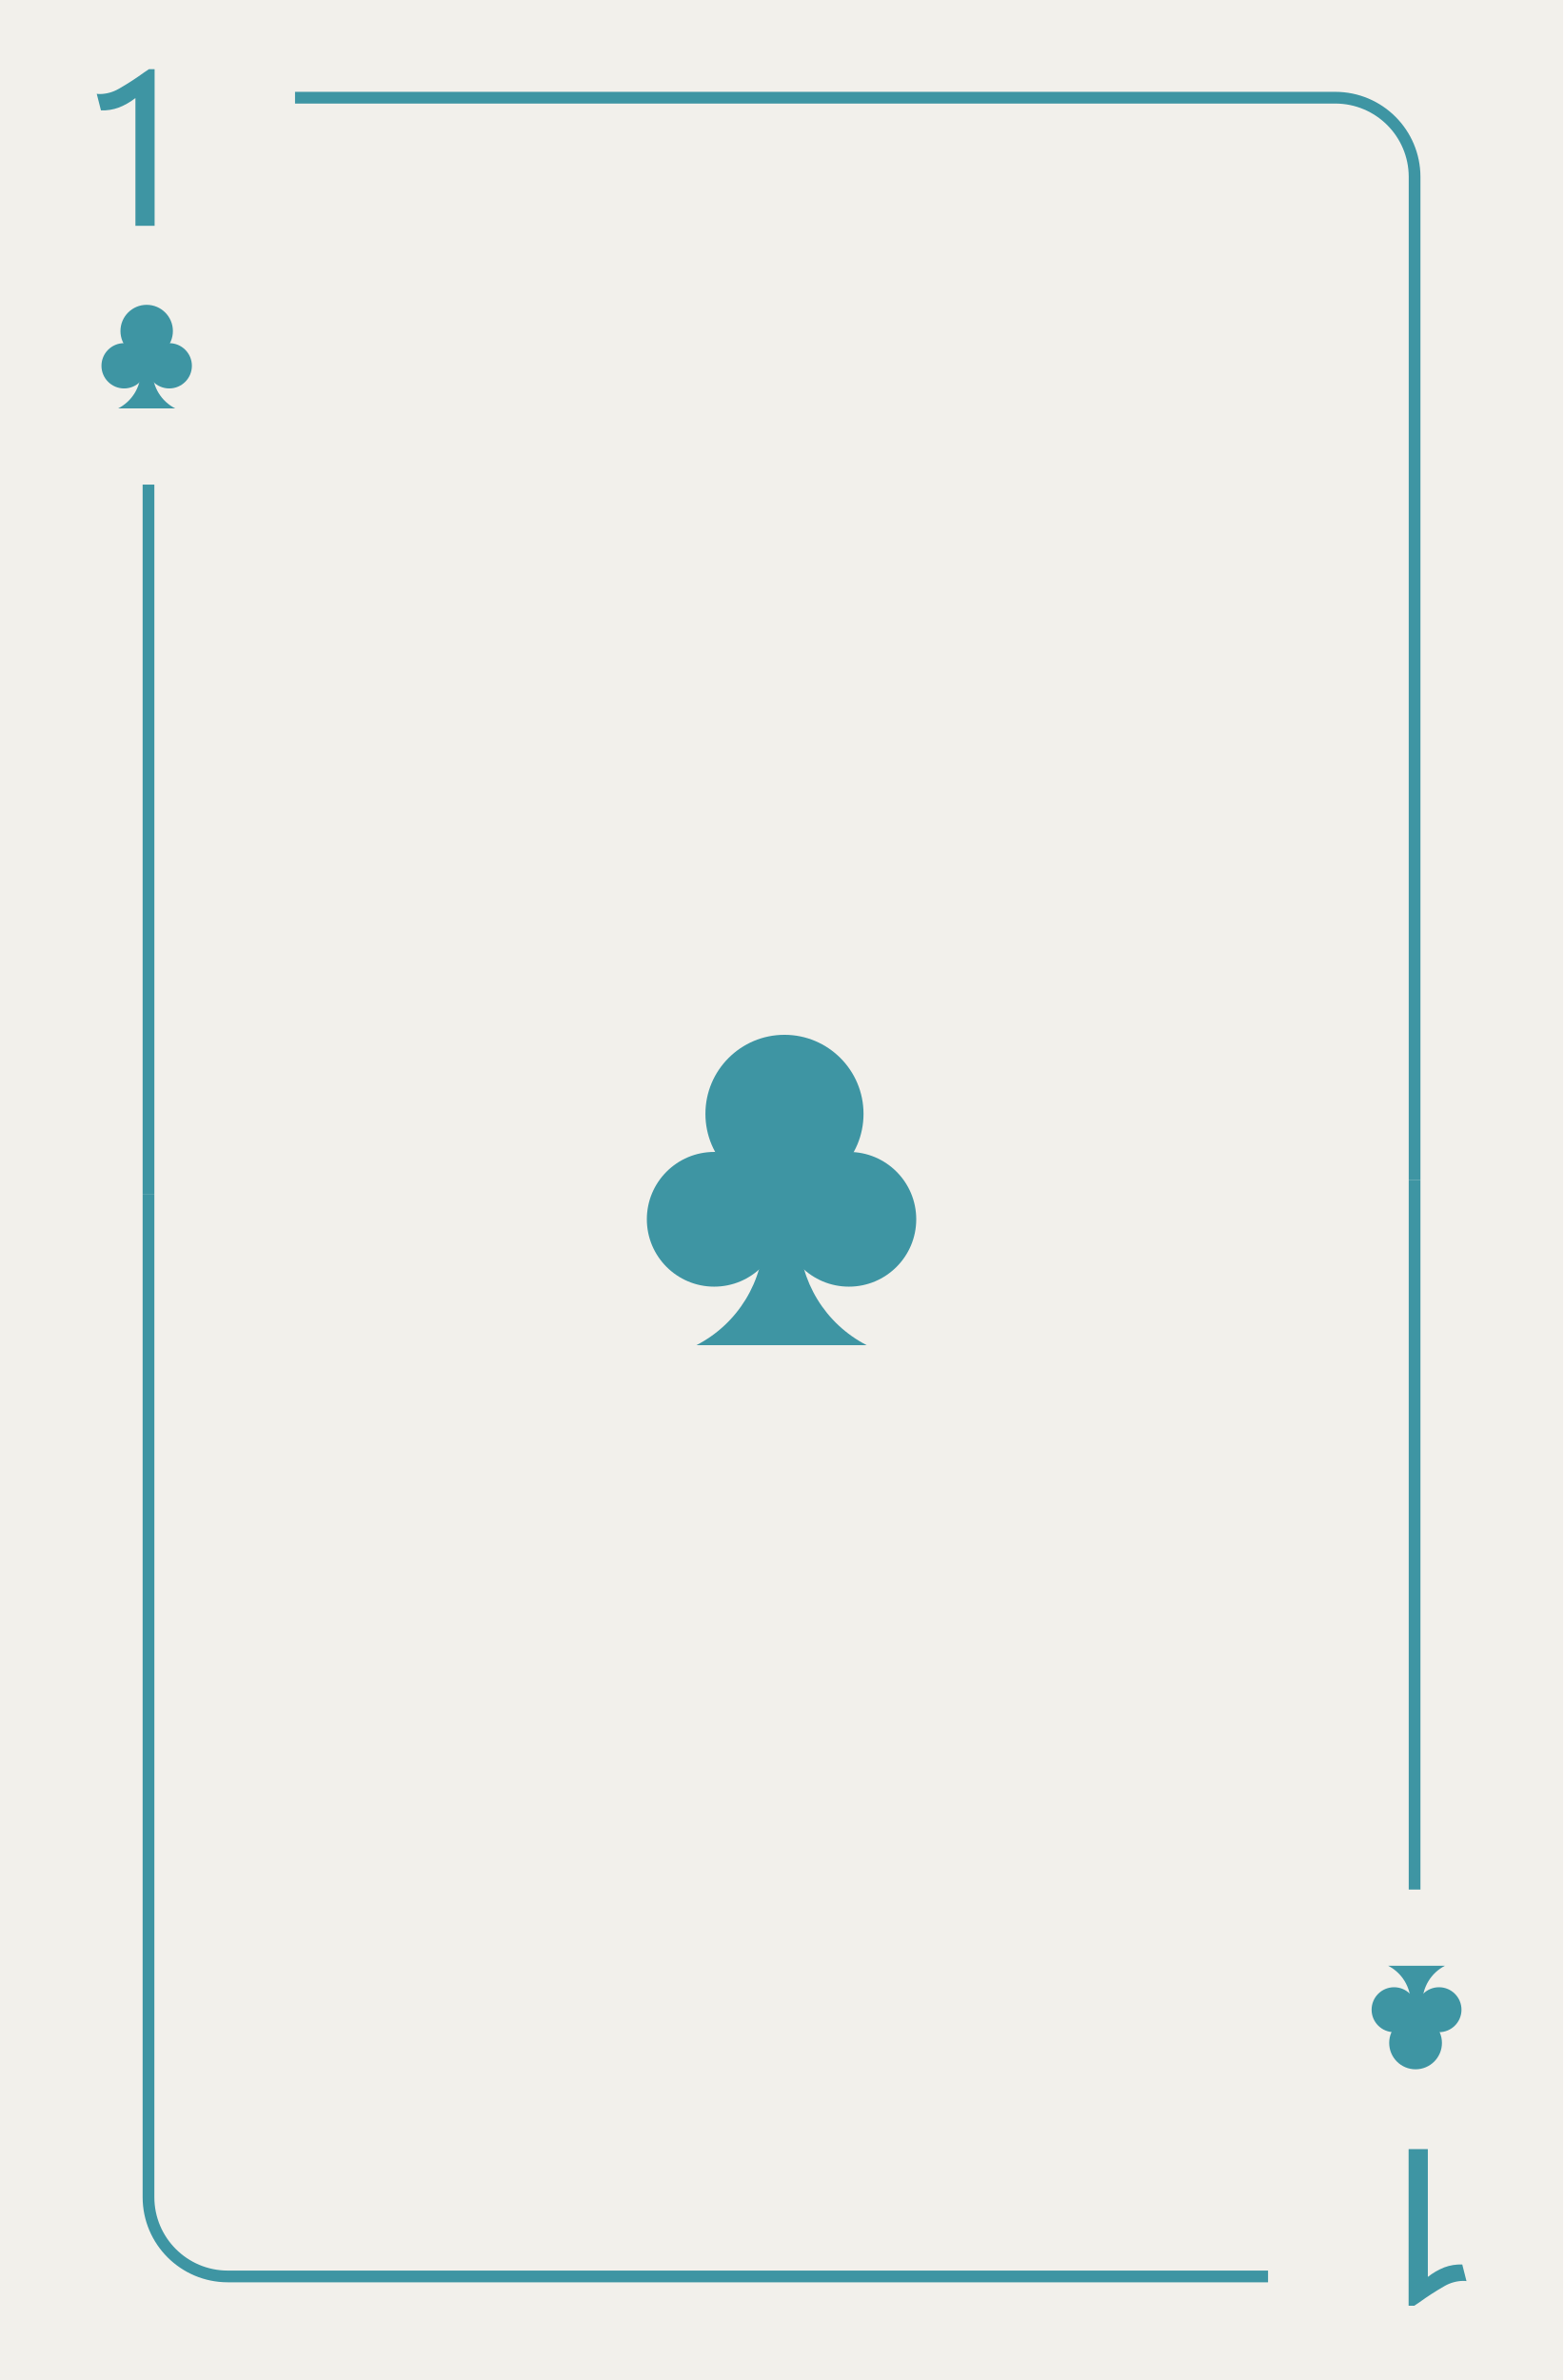
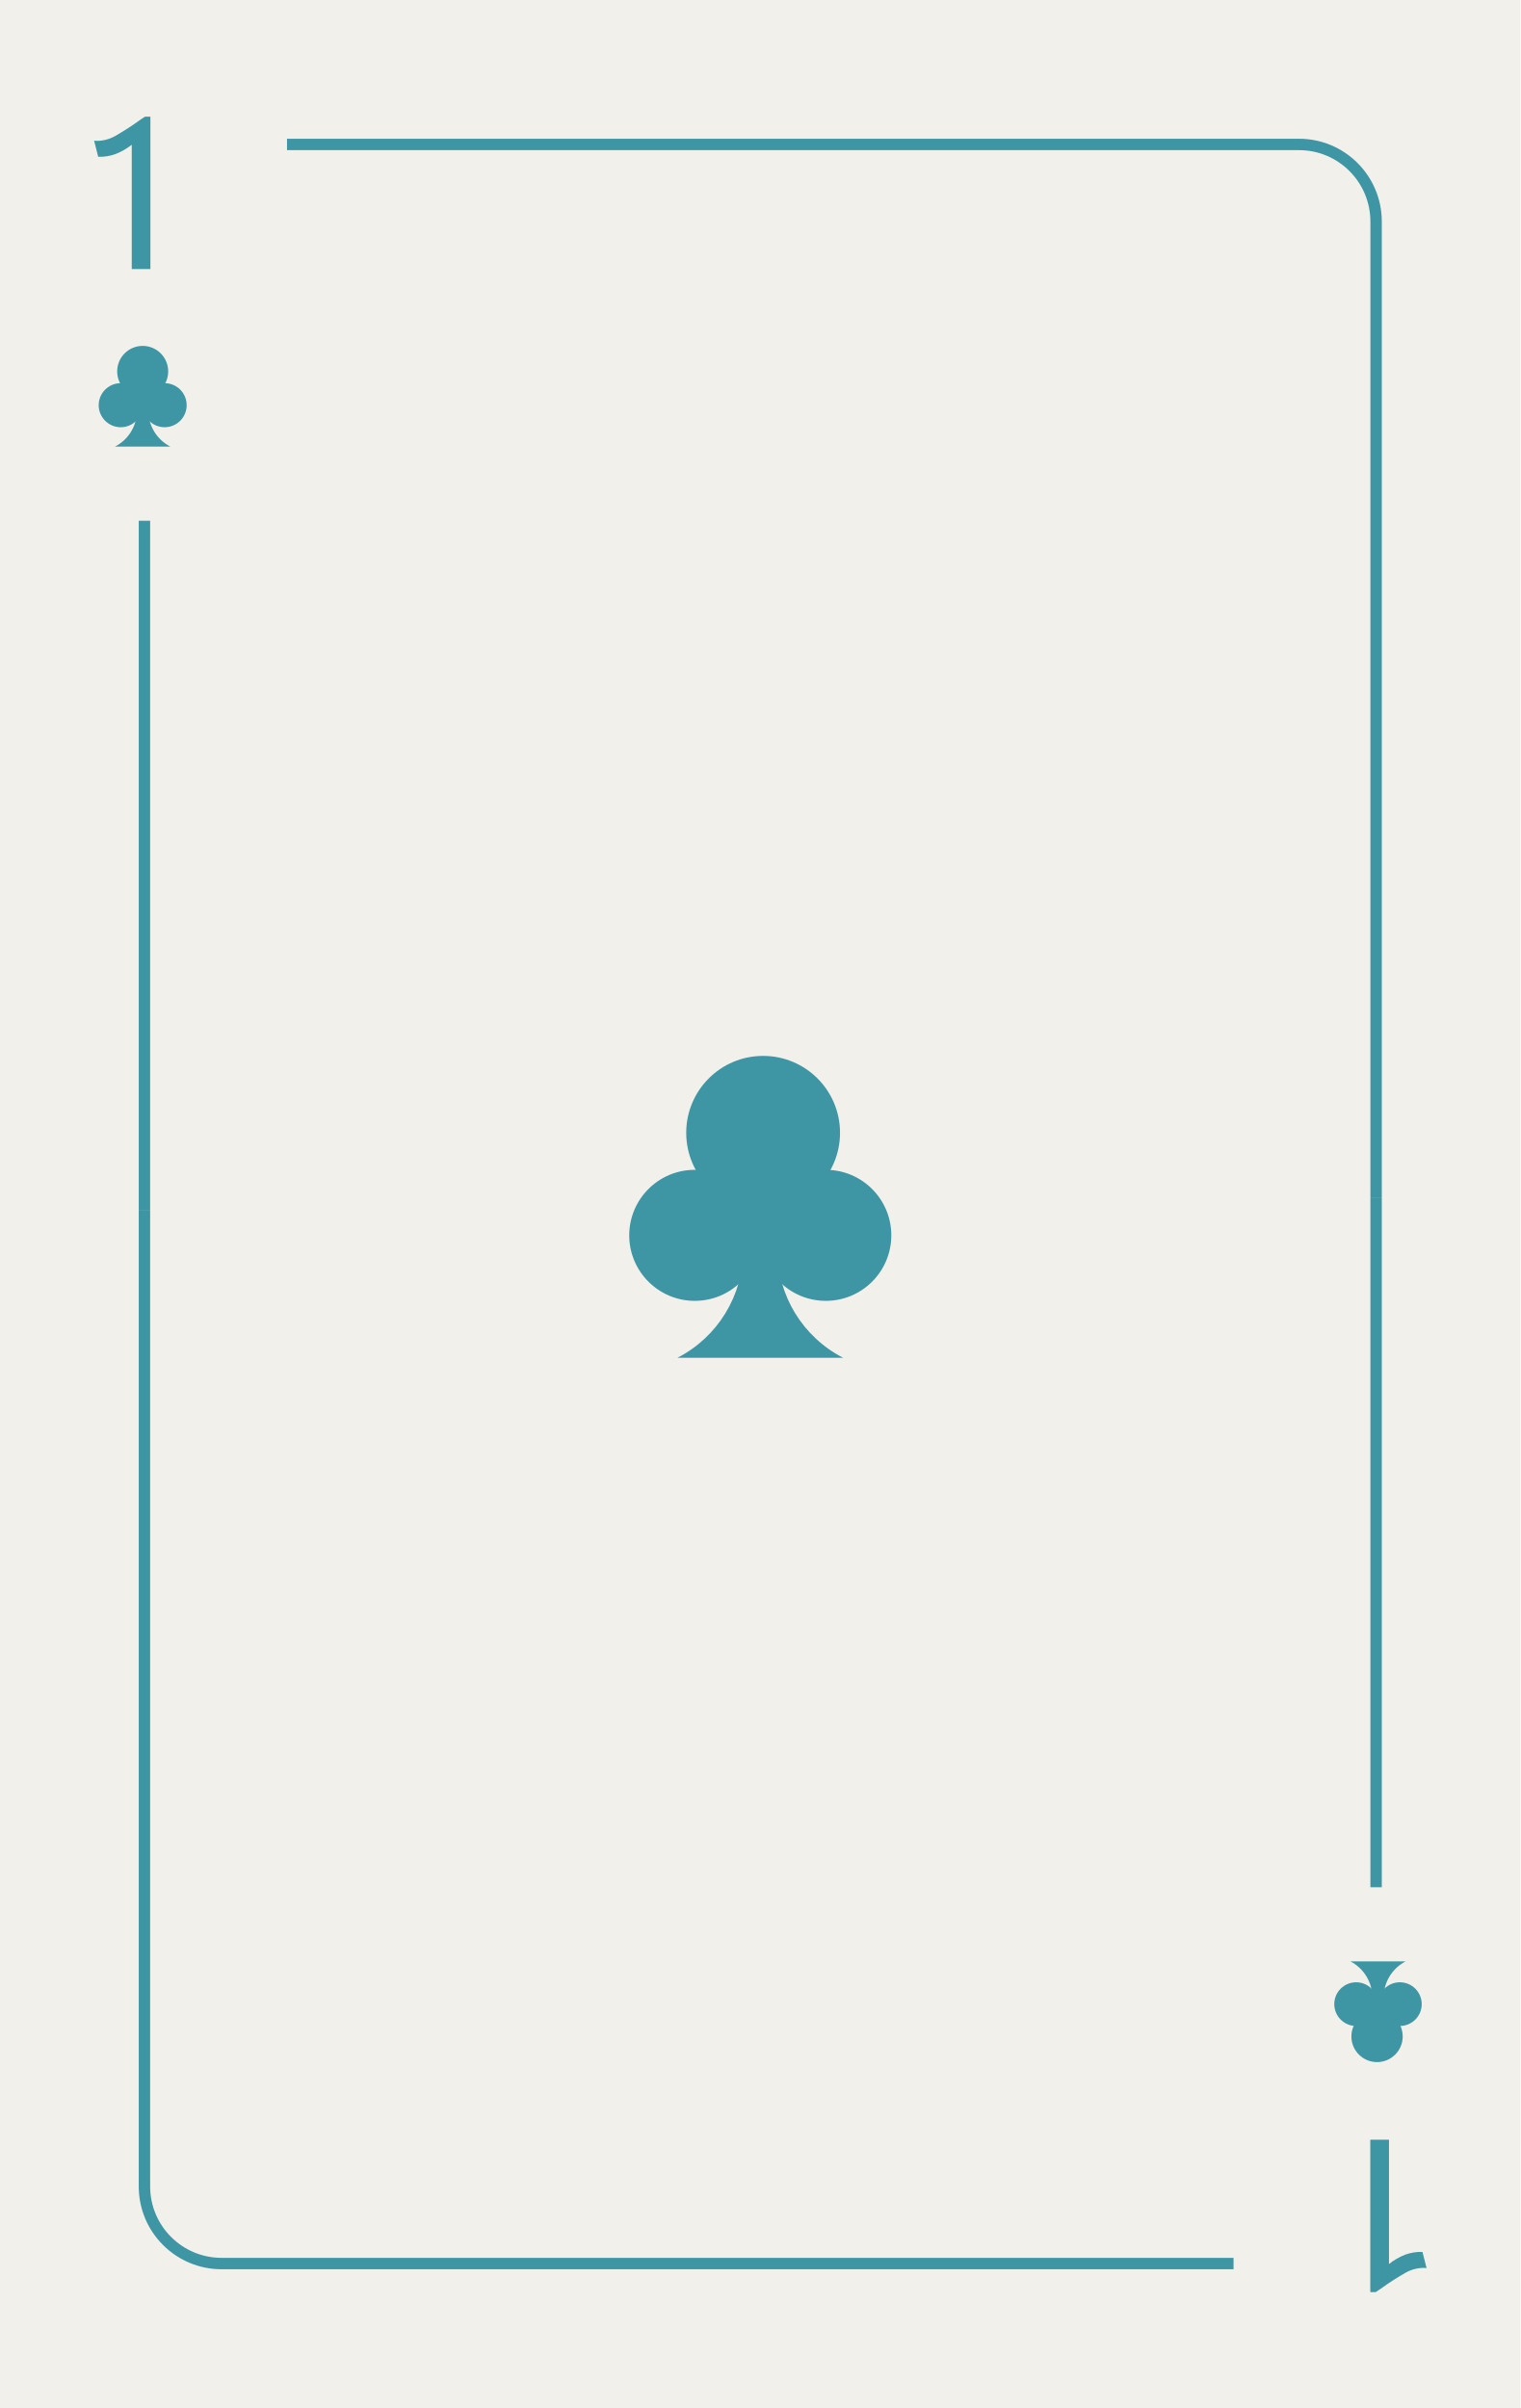
- <svg xmlns="http://www.w3.org/2000/svg" viewBox="0 0 800 1218">
+ <svg xmlns="http://www.w3.org/2000/svg" viewBox="0 0 800 1267">
  <defs>
    <style>.cls-1{fill:#f2f0eb;}.cls-2{fill:#3e95a3;}</style>
  </defs>
  <g id="Layer_2" data-name="Layer 2">
-     <rect class="cls-1" width="800" height="1218" />
+     <rect class="cls-1" width="800" height="1267" />
  </g>
  <g id="Layer_1" data-name="Layer 1">
-     <path class="cls-2" d="M60.91,55a23.87,23.87,0,0,1-9.24,1.5L49.51,48a9.94,9.94,0,0,0,1.8.12,19.7,19.7,0,0,0,9.42-2.64,141.27,141.27,0,0,0,13-8.4q.84-.48,2.52-1.68h2.88v80.16H69.31V50.17A33.7,33.7,0,0,1,60.91,55Z" />
-     <rect class="cls-2" x="73" y="248" width="6" height="363" />
-     <path class="cls-2" d="M727,604h-6V90.54A37.58,37.58,0,0,0,683.46,53H151V47H683.46A43.59,43.59,0,0,1,727,90.54Z" />
-     <circle class="cls-2" cx="75.07" cy="169.42" r="13.42" />
-     <circle class="cls-2" cx="63.52" cy="187.2" r="11.59" />
-     <circle class="cls-2" cx="86.62" cy="187.2" r="11.59" />
-     <path class="cls-2" d="M89.66,209H60.47a21.29,21.29,0,0,0,11.59-18.94V181h6v9.06A21.28,21.28,0,0,0,89.66,209Z" />
-     <path class="cls-2" d="M739.16,1160.38a23.87,23.87,0,0,1,9.24-1.5l2.16,8.52a9.94,9.94,0,0,0-1.8-.12,19.7,19.7,0,0,0-9.42,2.64,141.27,141.27,0,0,0-13,8.4q-.84.48-2.52,1.68h-2.88v-80.16h9.84v65.4A33.7,33.7,0,0,1,739.16,1160.38Z" />
-     <rect class="cls-2" x="721" y="604" width="6" height="363" />
-     <path class="cls-2" d="M649,1168H116.54A43.59,43.59,0,0,1,73,1124.46V611h6v513.46A37.58,37.58,0,0,0,116.54,1162H649Z" />
-     <circle class="cls-2" cx="724.5" cy="1045.5" r="13.5" />
-     <circle class="cls-2" cx="736.5" cy="1028.5" r="11.5" />
-     <circle class="cls-2" cx="713.5" cy="1028.5" r="11.5" />
-     <path class="cls-2" d="M710.45,1006h29.1A21.26,21.26,0,0,0,728,1024.91V1034h-6v-9.09A21.26,21.26,0,0,0,710.45,1006Z" />
-     <circle class="cls-2" cx="401.5" cy="570.04" r="40.46" />
-     <circle class="cls-2" cx="365.53" cy="623.99" r="34.47" />
-     <circle class="cls-2" cx="434.47" cy="623.99" r="34.47" />
-     <path class="cls-2" d="M443.59,688.42H356.41A63.7,63.7,0,0,0,391,631.75V604.5h18v27.25a63.7,63.7,0,0,0,34.6,56.67Z" />
+     <path class="cls-2" d="M60.91,81a23.87,23.87,0,0,1-9.24,1.5L49.51,74a9.94,9.94,0,0,0,1.8.12,19.7,19.7,0,0,0,9.42-2.64,141.27,141.27,0,0,0,13-8.4q.84-.48,2.52-1.68h2.88v80.16H69.31V76.17A33.7,33.7,0,0,1,60.91,81Z" />
+     <rect class="cls-2" x="73" y="274" width="6" height="363" />
+     <path class="cls-2" d="M727,630h-6V116.54A37.58,37.58,0,0,0,683.46,79H151V73H683.46A43.59,43.59,0,0,1,727,116.54Z" />
+     <circle class="cls-2" cx="75.07" cy="195.42" r="13.42" />
+     <circle class="cls-2" cx="63.52" cy="213.2" r="11.59" />
+     <circle class="cls-2" cx="86.62" cy="213.2" r="11.59" />
+     <path class="cls-2" d="M89.66,235H60.47a21.29,21.29,0,0,0,11.59-18.94V207h6v9.06A21.28,21.28,0,0,0,89.66,235Z" />
+     <path class="cls-2" d="M739.16,1186.38a23.87,23.87,0,0,1,9.24-1.5l2.16,8.52a9.94,9.94,0,0,0-1.8-.12,19.7,19.7,0,0,0-9.42,2.64,141.27,141.27,0,0,0-13,8.4q-.84.48-2.52,1.68h-2.88v-80.16h9.84v65.4A33.7,33.7,0,0,1,739.16,1186.38Z" />
+     <rect class="cls-2" x="721" y="630" width="6" height="363" />
+     <path class="cls-2" d="M649,1194H116.54A43.59,43.59,0,0,1,73,1150.46V637h6v513.46A37.58,37.58,0,0,0,116.54,1188H649Z" />
+     <circle class="cls-2" cx="724.5" cy="1071.5" r="13.5" />
+     <circle class="cls-2" cx="736.5" cy="1054.5" r="11.5" />
+     <circle class="cls-2" cx="713.5" cy="1054.5" r="11.5" />
+     <path class="cls-2" d="M710.45,1032h29.1A21.26,21.26,0,0,0,728,1050.91V1060h-6v-9.09A21.26,21.26,0,0,0,710.45,1032Z" />
+     <circle class="cls-2" cx="401.5" cy="596.04" r="40.46" />
+     <circle class="cls-2" cx="365.53" cy="649.99" r="34.47" />
+     <circle class="cls-2" cx="434.47" cy="649.99" r="34.47" />
+     <path class="cls-2" d="M443.59,714.42H356.41A63.7,63.7,0,0,0,391,657.75V630.5h18v27.25a63.7,63.7,0,0,0,34.6,56.67Z" />
  </g>
</svg>
